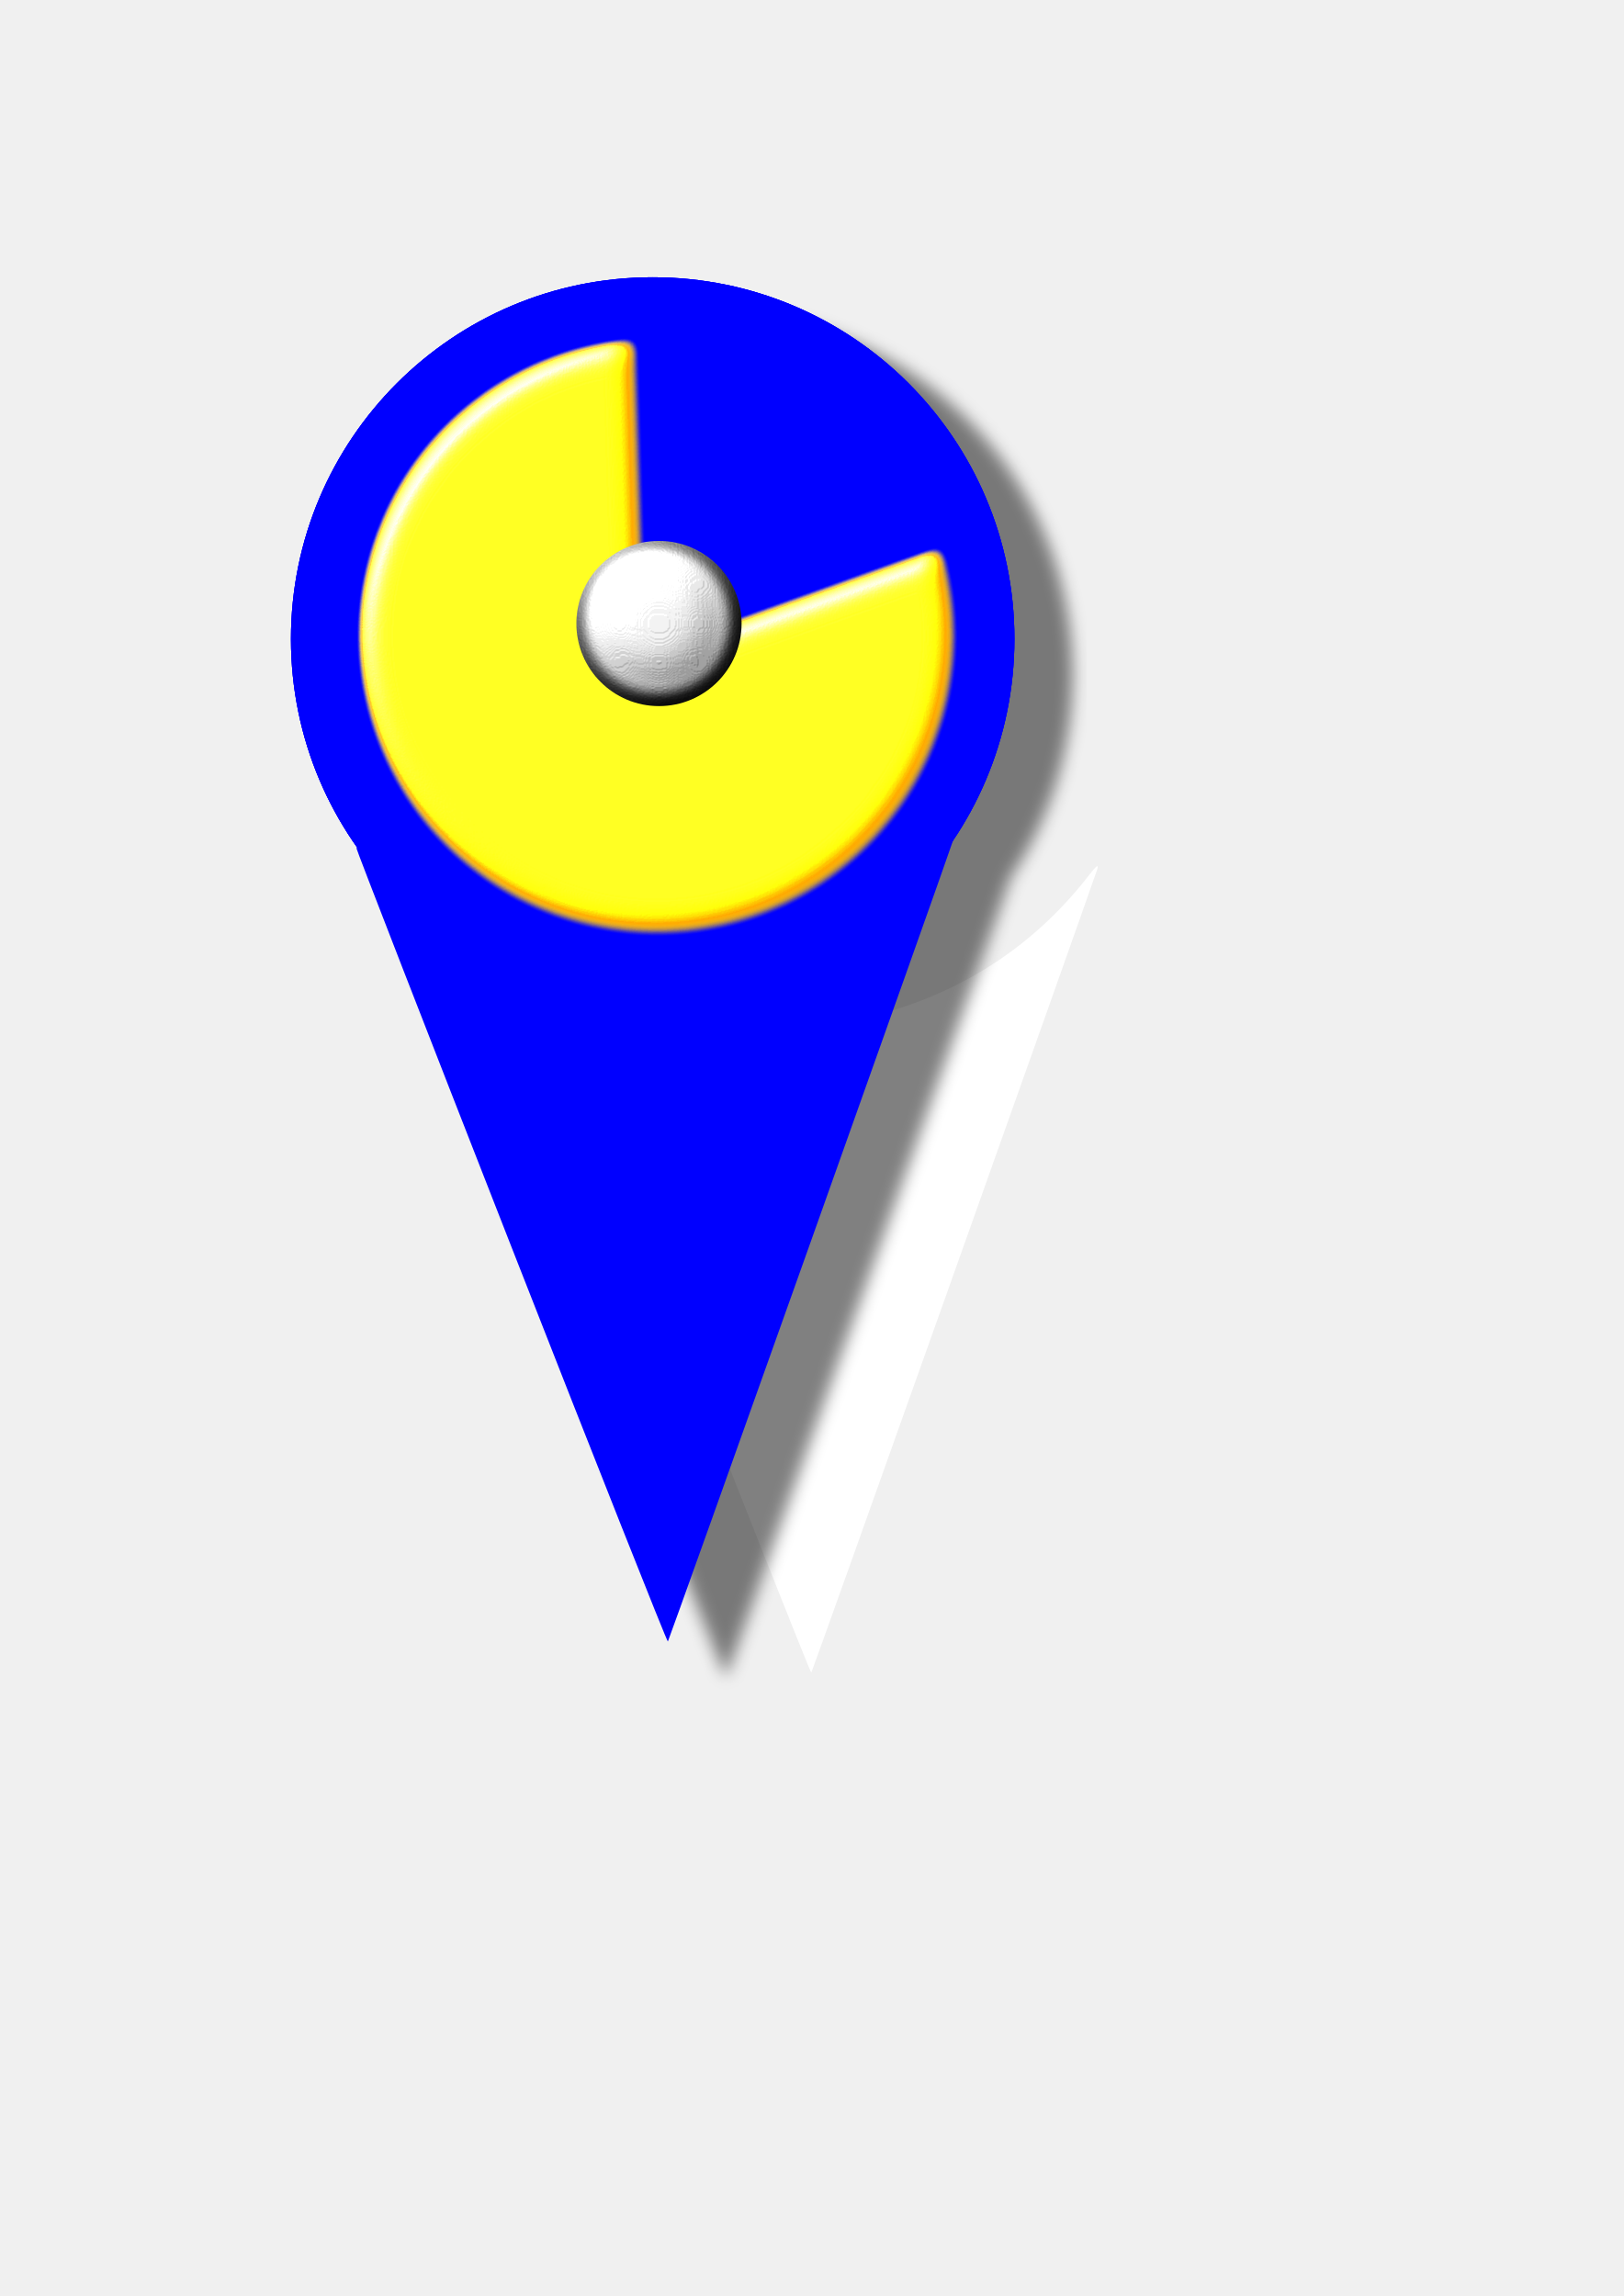
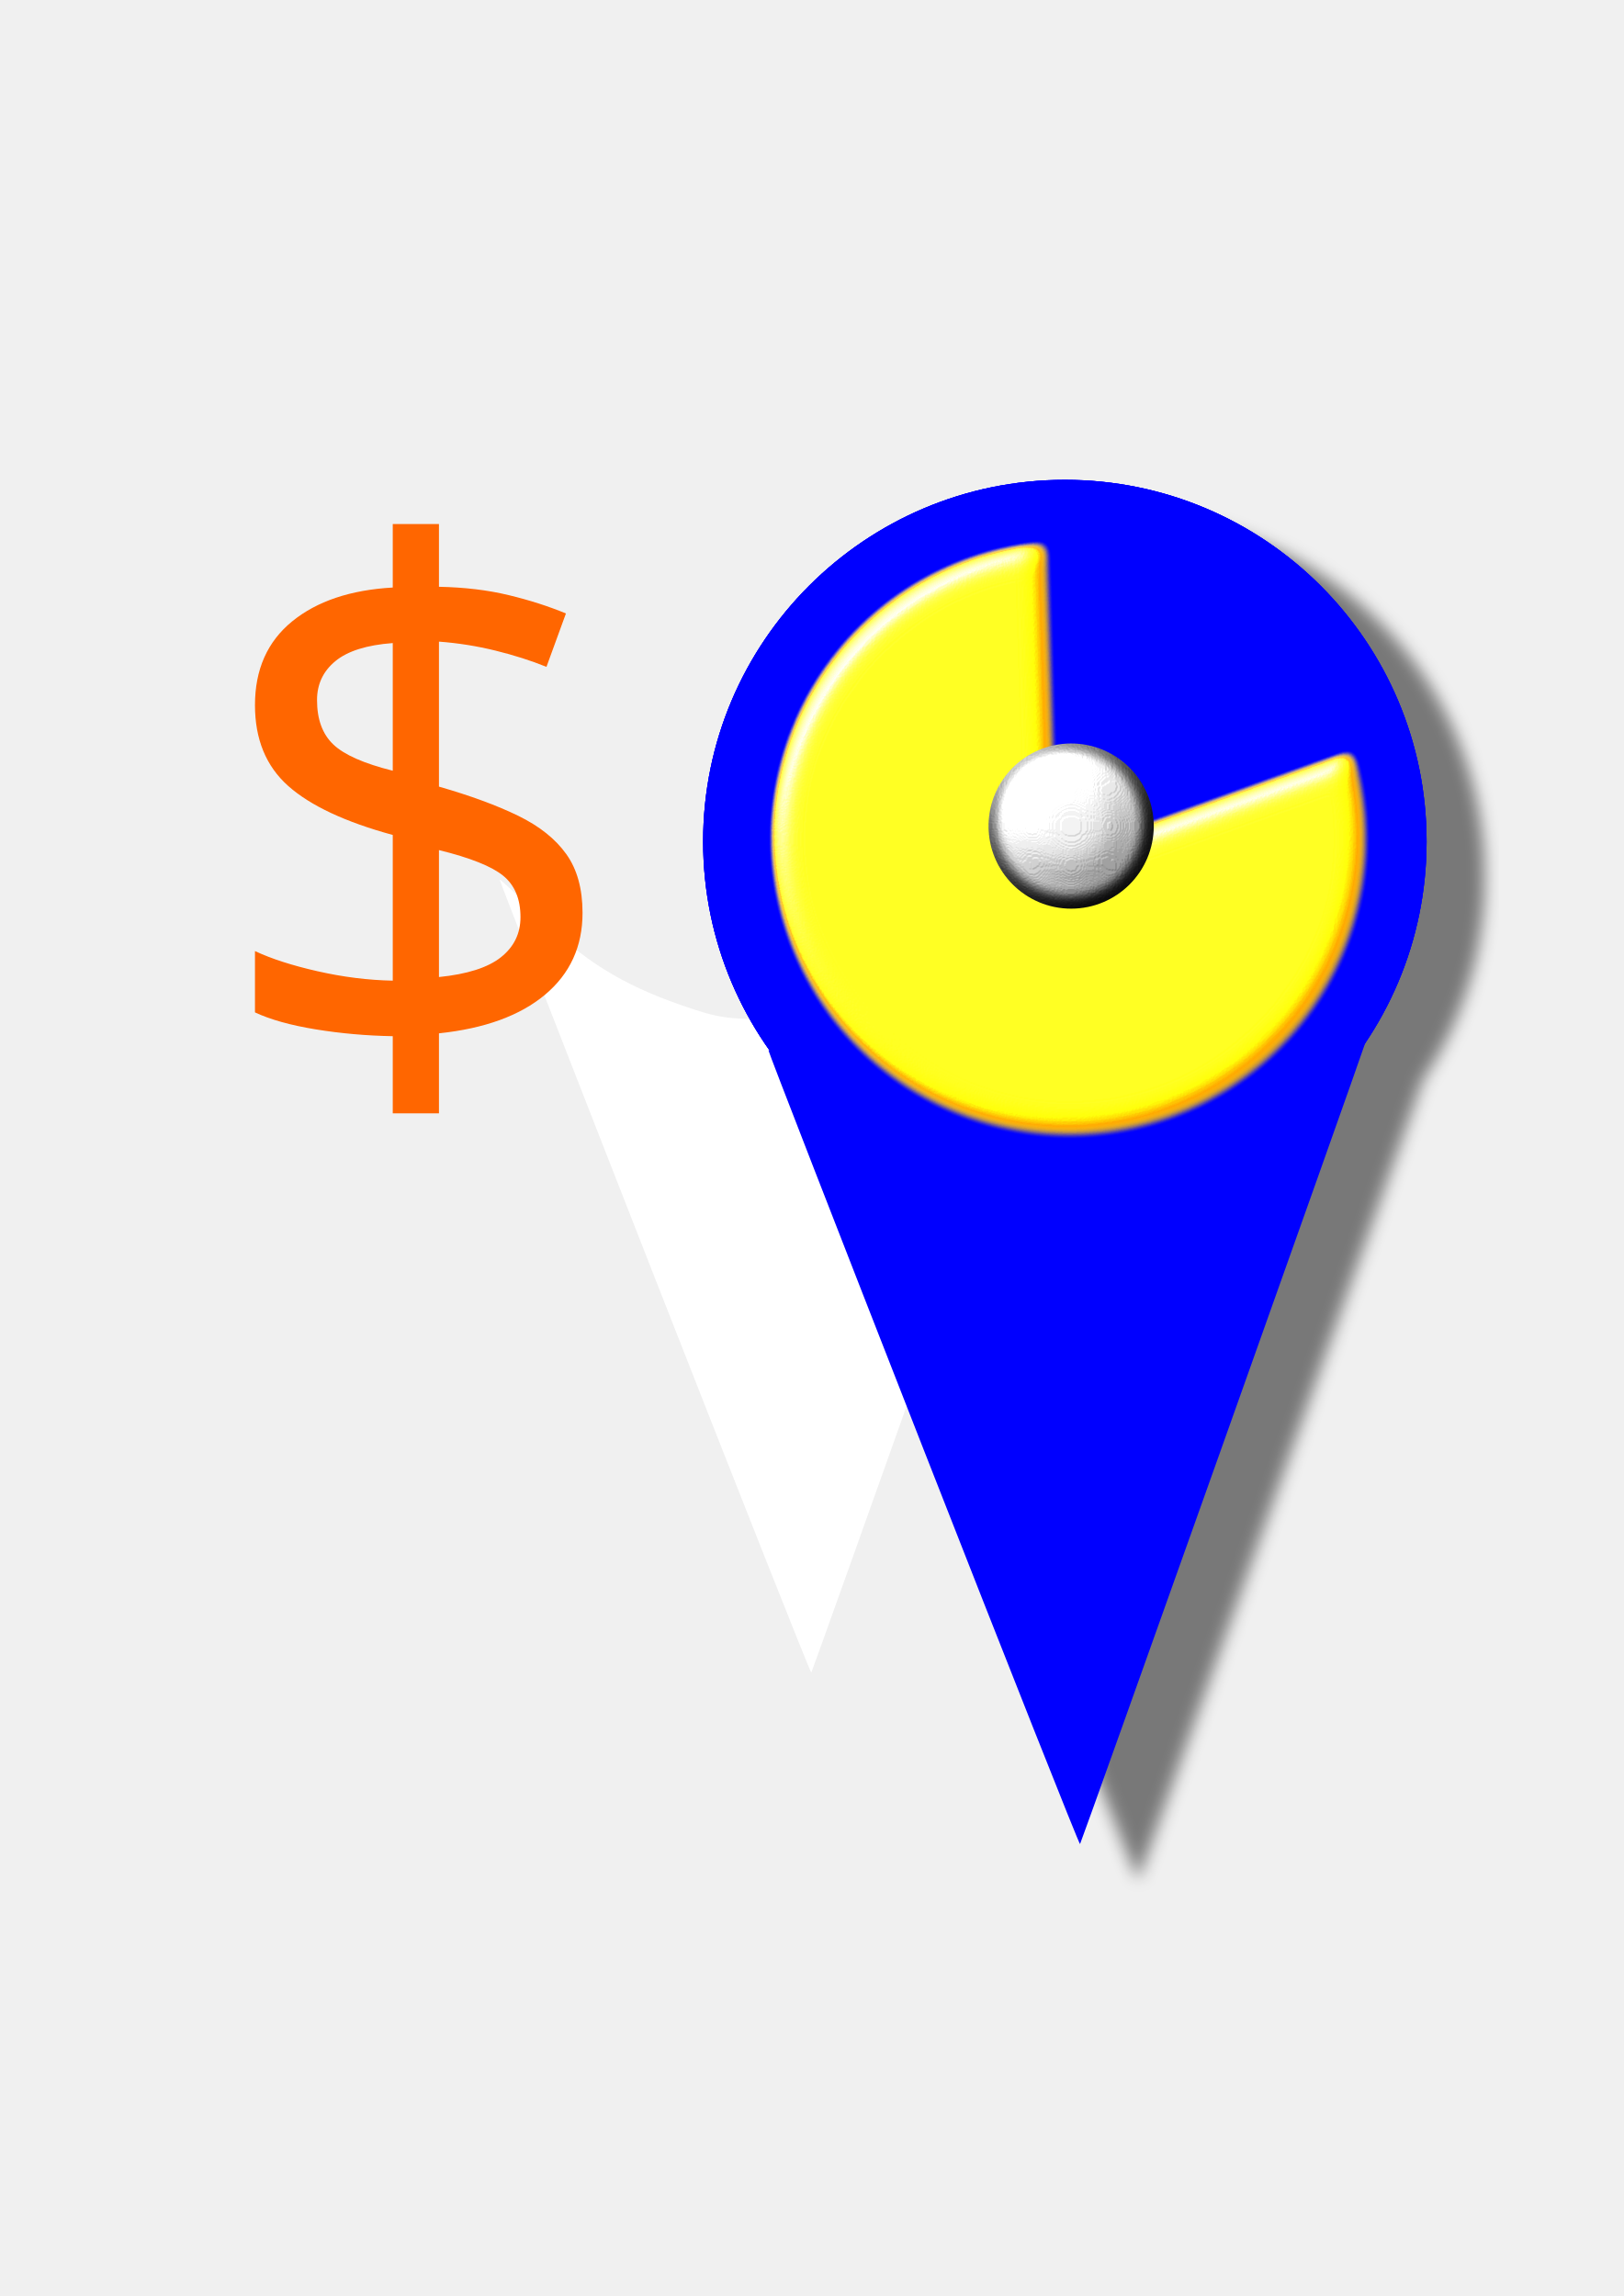
<svg xmlns="http://www.w3.org/2000/svg" xmlns:ns1="http://www.openswatchbook.org/uri/2009/osb" width="210mm" height="297mm" viewBox="0 0 744.094 1052.362" id="svg3739" version="1.1">
  <defs id="defs3741">
    <linearGradient id="linearGradient6936" ns1:paint="solid" gradientTransform="matrix(4.081632,0,0,4.081633,1375.441,1388.046)">
      <stop style="stop-color:#1ae629;stop-opacity:1;" offset="0" id="stop6938" />
    </linearGradient>
    <linearGradient id="linearGradient5048" ns1:paint="solid">
      <stop style="stop-color:#ff0000;stop-opacity:1;" offset="0" id="stop5050" />
    </linearGradient>
    <filter style="color-interpolation-filters:sRGB;" id="filter5143">
      <feGaussianBlur stdDeviation="5" result="result1" id="feGaussianBlur5145" />
      <feColorMatrix result="result10" values="1 0 0 0 0 0 1 0 0 0 0 0 1 0 0 0 0 0 5 -4 " id="feColorMatrix5147" />
      <feComposite operator="atop" in="result10" in2="result10" result="result8" id="feComposite5149" />
      <feComposite operator="in" result="fbSourceGraphic" in="result1" in2="result8" id="feComposite5151" />
      <feGaussianBlur result="result0" in="fbSourceGraphic" stdDeviation="5" id="feGaussianBlur5153" />
      <feSpecularLighting specularExponent="55" specularConstant="2.5" surfaceScale="2" lighting-color="rgb(255,255,255)" result="result1" in="result0" id="feSpecularLighting5155">
        <feDistantLight azimuth="225" elevation="60" id="feDistantLight5157" />
      </feSpecularLighting>
      <feComposite operator="in" result="result2" in="result1" in2="fbSourceGraphic" id="feComposite5159" />
      <feComposite k3="1" k2="1" operator="arithmetic" result="result4" in="fbSourceGraphic" in2="result2" id="feComposite5161" />
      <feComposite operator="in" in="result9" in2="result4" result="result9" id="feComposite5163" />
      <feBlend mode="multiply" in="result9" in2="result9" id="feBlend5165" />
    </filter>
    <filter style="color-interpolation-filters:sRGB;" id="filter5171">
      <feGaussianBlur result="result6" stdDeviation="8" in="SourceGraphic" id="feGaussianBlur5173" />
      <feComposite in2="SourceGraphic" in="result6" operator="xor" result="result10" id="feComposite5175" />
      <feGaussianBlur result="result2" stdDeviation="8" id="feGaussianBlur5177" />
      <feComposite in2="SourceGraphic" operator="atop" in="result10" result="result91" id="feComposite5179" />
      <feComposite result="result4" in="result2" operator="xor" in2="result91" id="feComposite5181" />
      <feGaussianBlur in="result4" result="result3" stdDeviation="4" id="feGaussianBlur5183" />
      <feSpecularLighting result="result5" specularExponent="5" specularConstant="1.1" surfaceScale="18" id="feSpecularLighting5185">
        <feDistantLight azimuth="235" elevation="55" id="feDistantLight5187" />
      </feSpecularLighting>
      <feComposite in="result3" k3="1.1" k2="0.5" operator="arithmetic" result="result7" in2="result5" k1="0.5" id="feComposite5189" />
      <feComposite in="result7" operator="atop" in2="SourceGraphic" result="result8" id="feComposite5191" />
    </filter>
    <filter style="color-interpolation-filters:sRGB;" id="filter5954">
      <feFlood flood-opacity="0.498" flood-color="rgb(0,0,0)" result="flood" id="feFlood5956" />
      <feComposite in="flood" in2="SourceGraphic" operator="in" result="composite1" id="feComposite5958" />
      <feGaussianBlur in="composite1" stdDeviation="3.6" result="blur" id="feGaussianBlur5960" />
      <feOffset dx="26.6" dy="16.4" result="offset" id="feOffset5962" />
      <feComposite in="SourceGraphic" in2="offset" operator="over" result="composite2" id="feComposite5964" />
    </filter>
  </defs>
  <g id="layer1">
    <path style="fill:#ffffff" d="m 300.111,585.739 c -39.107,-99.816 -71.104,-181.945 -71.104,-182.508 0,-0.564 7.955,6.889 17.678,16.562 20.469,20.364 38.201,31.438 65.457,40.881 18.203,6.306 20.068,6.546 51.216,6.596 28.359,0.045 34.175,-0.53 47.406,-4.685 35.834,-11.252 65.742,-32.142 88.671,-61.934 3.092,-4.017 4.214,-4.699 3.327,-2.02 -4.107,12.409 -130.492,367.538 -130.971,368.018 -0.316,0.316 -32.572,-81.092 -71.679,-180.908 z" id="path4159" />
-     <g id="g6219" transform="translate(-65.71428,-14.28571)">
-       <g id="g5193" style="filter:url(#filter5954)">
-         <a transform="translate(2.557443,-1.278721)" id="a4171" style="fill:#0000ff">
-           <g id="g7818" style="fill:#0000ff">
-             <circle style="fill:#0000ff;fill-opacity:1;stroke:none" id="path3747" cx="362.265" cy="308.423" r="165.776" />
-             <circle r="165.776" cy="308.423" cx="362.265" id="circle4175" style="fill:#0000ff;fill-opacity:1;stroke:none" />
-             <circle style="fill:#0000ff;fill-opacity:1;stroke:none" id="circle4189" cx="362.265" cy="308.423" r="165.776" />
-           </g>
-         </a>
-         <path style="fill:#0000ff" d="m 300.085,585.788 c -39.093,-99.817 -71.078,-182.113 -71.078,-182.881 0,-0.768 5.639,4.633 12.531,12.001 20.958,22.405 46.307,38.216 76.433,47.676 13.105,4.115 19.185,4.736 46.396,4.736 27.211,0 33.291,-0.621 46.396,-4.736 35.834,-11.252 65.742,-32.142 88.671,-61.934 3.112,-4.044 4.225,-4.716 3.345,-2.02 -3.765,11.526 -130.475,367.504 -130.999,368.028 -0.339,0.339 -32.601,-81.052 -71.694,-180.869 z" id="path4163" />
+     <g id="g6219" transform="translate(-51.71428,-12.28571)">
+       <g id="g6494" transform="translate(174.883,90.84523)">
+         <g style="filter:url(#filter5954)" id="g5193">
+           <a style="fill:#0000ff" id="a4171" transform="translate(2.557443,-1.278721)">
+             <g style="fill:#0000ff" id="g7818">
+               <circle r="165.776" cy="308.423" cx="362.265" id="path3747" style="fill:#0000ff;fill-opacity:1;stroke:none" />
+               <circle style="fill:#0000ff;fill-opacity:1;stroke:none" id="circle4175" cx="362.265" cy="308.423" r="165.776" />
+               <circle r="165.776" cy="308.423" cx="362.265" id="circle4189" style="fill:#0000ff;fill-opacity:1;stroke:none" />
+             </g>
+           </a>
+           <path id="path4163" d="m 300.085,585.788 c -39.093,-99.817 -71.078,-182.113 -71.078,-182.881 0,-0.768 5.639,4.633 12.531,12.001 20.958,22.405 46.307,38.216 76.433,47.676 13.105,4.115 19.185,4.736 46.396,4.736 27.211,0 33.291,-0.621 46.396,-4.736 35.834,-11.252 65.742,-32.142 88.671,-61.934 3.112,-4.044 4.225,-4.716 3.345,-2.02 -3.765,11.526 -130.475,367.504 -130.999,368.028 -0.339,0.339 -32.601,-81.052 -71.694,-180.869 z" style="fill:#0000ff" />
+         </g>
+         <path id="path4619" d="m -272.954,484.786 a 142.058,142.058 0 0 1 -158.826,-51.606 142.058,142.058 0 0 1 0,-166.999 142.058,142.058 0 0 1 158.826,-51.606 142.058,142.058 0 0 1 98.16,135.105 l -142.058,0 z" style="opacity:1;fill:#ffcc00;fill-opacity:1;fill-rule:nonzero;stroke:#000000;stroke-width:1.168;stroke-miterlimit:4;stroke-dasharray:none;stroke-opacity:0;filter:url(#filter5143)" transform="matrix(-0.0308255,-0.9995248,0.9995248,-0.0308255,7.672323,2.3413963e-7)" />
+         <circle style="opacity:1;fill:#000000;fill-opacity:1;fill-rule:nonzero;stroke:#000000;stroke-width:0.992;stroke-miterlimit:4;stroke-dasharray:none;stroke-opacity:0;filter:url(#filter5171)" id="path4693" cx="367.707" cy="300.069" r="37.857" />
      </g>
-       <path transform="matrix(-0.0308255,-0.9995248,0.9995248,-0.0308255,7.672323,2.3413963e-7)" style="opacity:1;fill:#ffcc00;fill-opacity:1;fill-rule:nonzero;stroke:#000000;stroke-width:1.168;stroke-miterlimit:4;stroke-dasharray:none;stroke-opacity:0;filter:url(#filter5143)" d="m -272.954,484.786 a 142.058,142.058 0 0 1 -158.826,-51.606 142.058,142.058 0 0 1 0,-166.999 142.058,142.058 0 0 1 158.826,-51.606 142.058,142.058 0 0 1 98.16,135.105 l -142.058,0 z" id="path4619" />
-       <circle r="37.857" cy="300.069" cx="367.707" id="path4693" style="opacity:1;fill:#000000;fill-opacity:1;fill-rule:nonzero;stroke:#000000;stroke-width:0.992;stroke-miterlimit:4;stroke-dasharray:none;stroke-opacity:0;filter:url(#filter5171)" />
+       <text xml:space="preserve" style="font-style:normal;font-weight:normal;font-size:330.623px;line-height:125%;font-family:sans-serif;letter-spacing:0px;word-spacing:0px;fill:#ff6600;fill-opacity:1;stroke:none;stroke-width:1px;stroke-linecap:butt;stroke-linejoin:miter;stroke-opacity:1" x="148.061" y="503.42" id="text6505">
+         <tspan id="tspan6507" x="148.061" y="503.42">$</tspan>
+       </text>
    </g>
  </g>
</svg>
